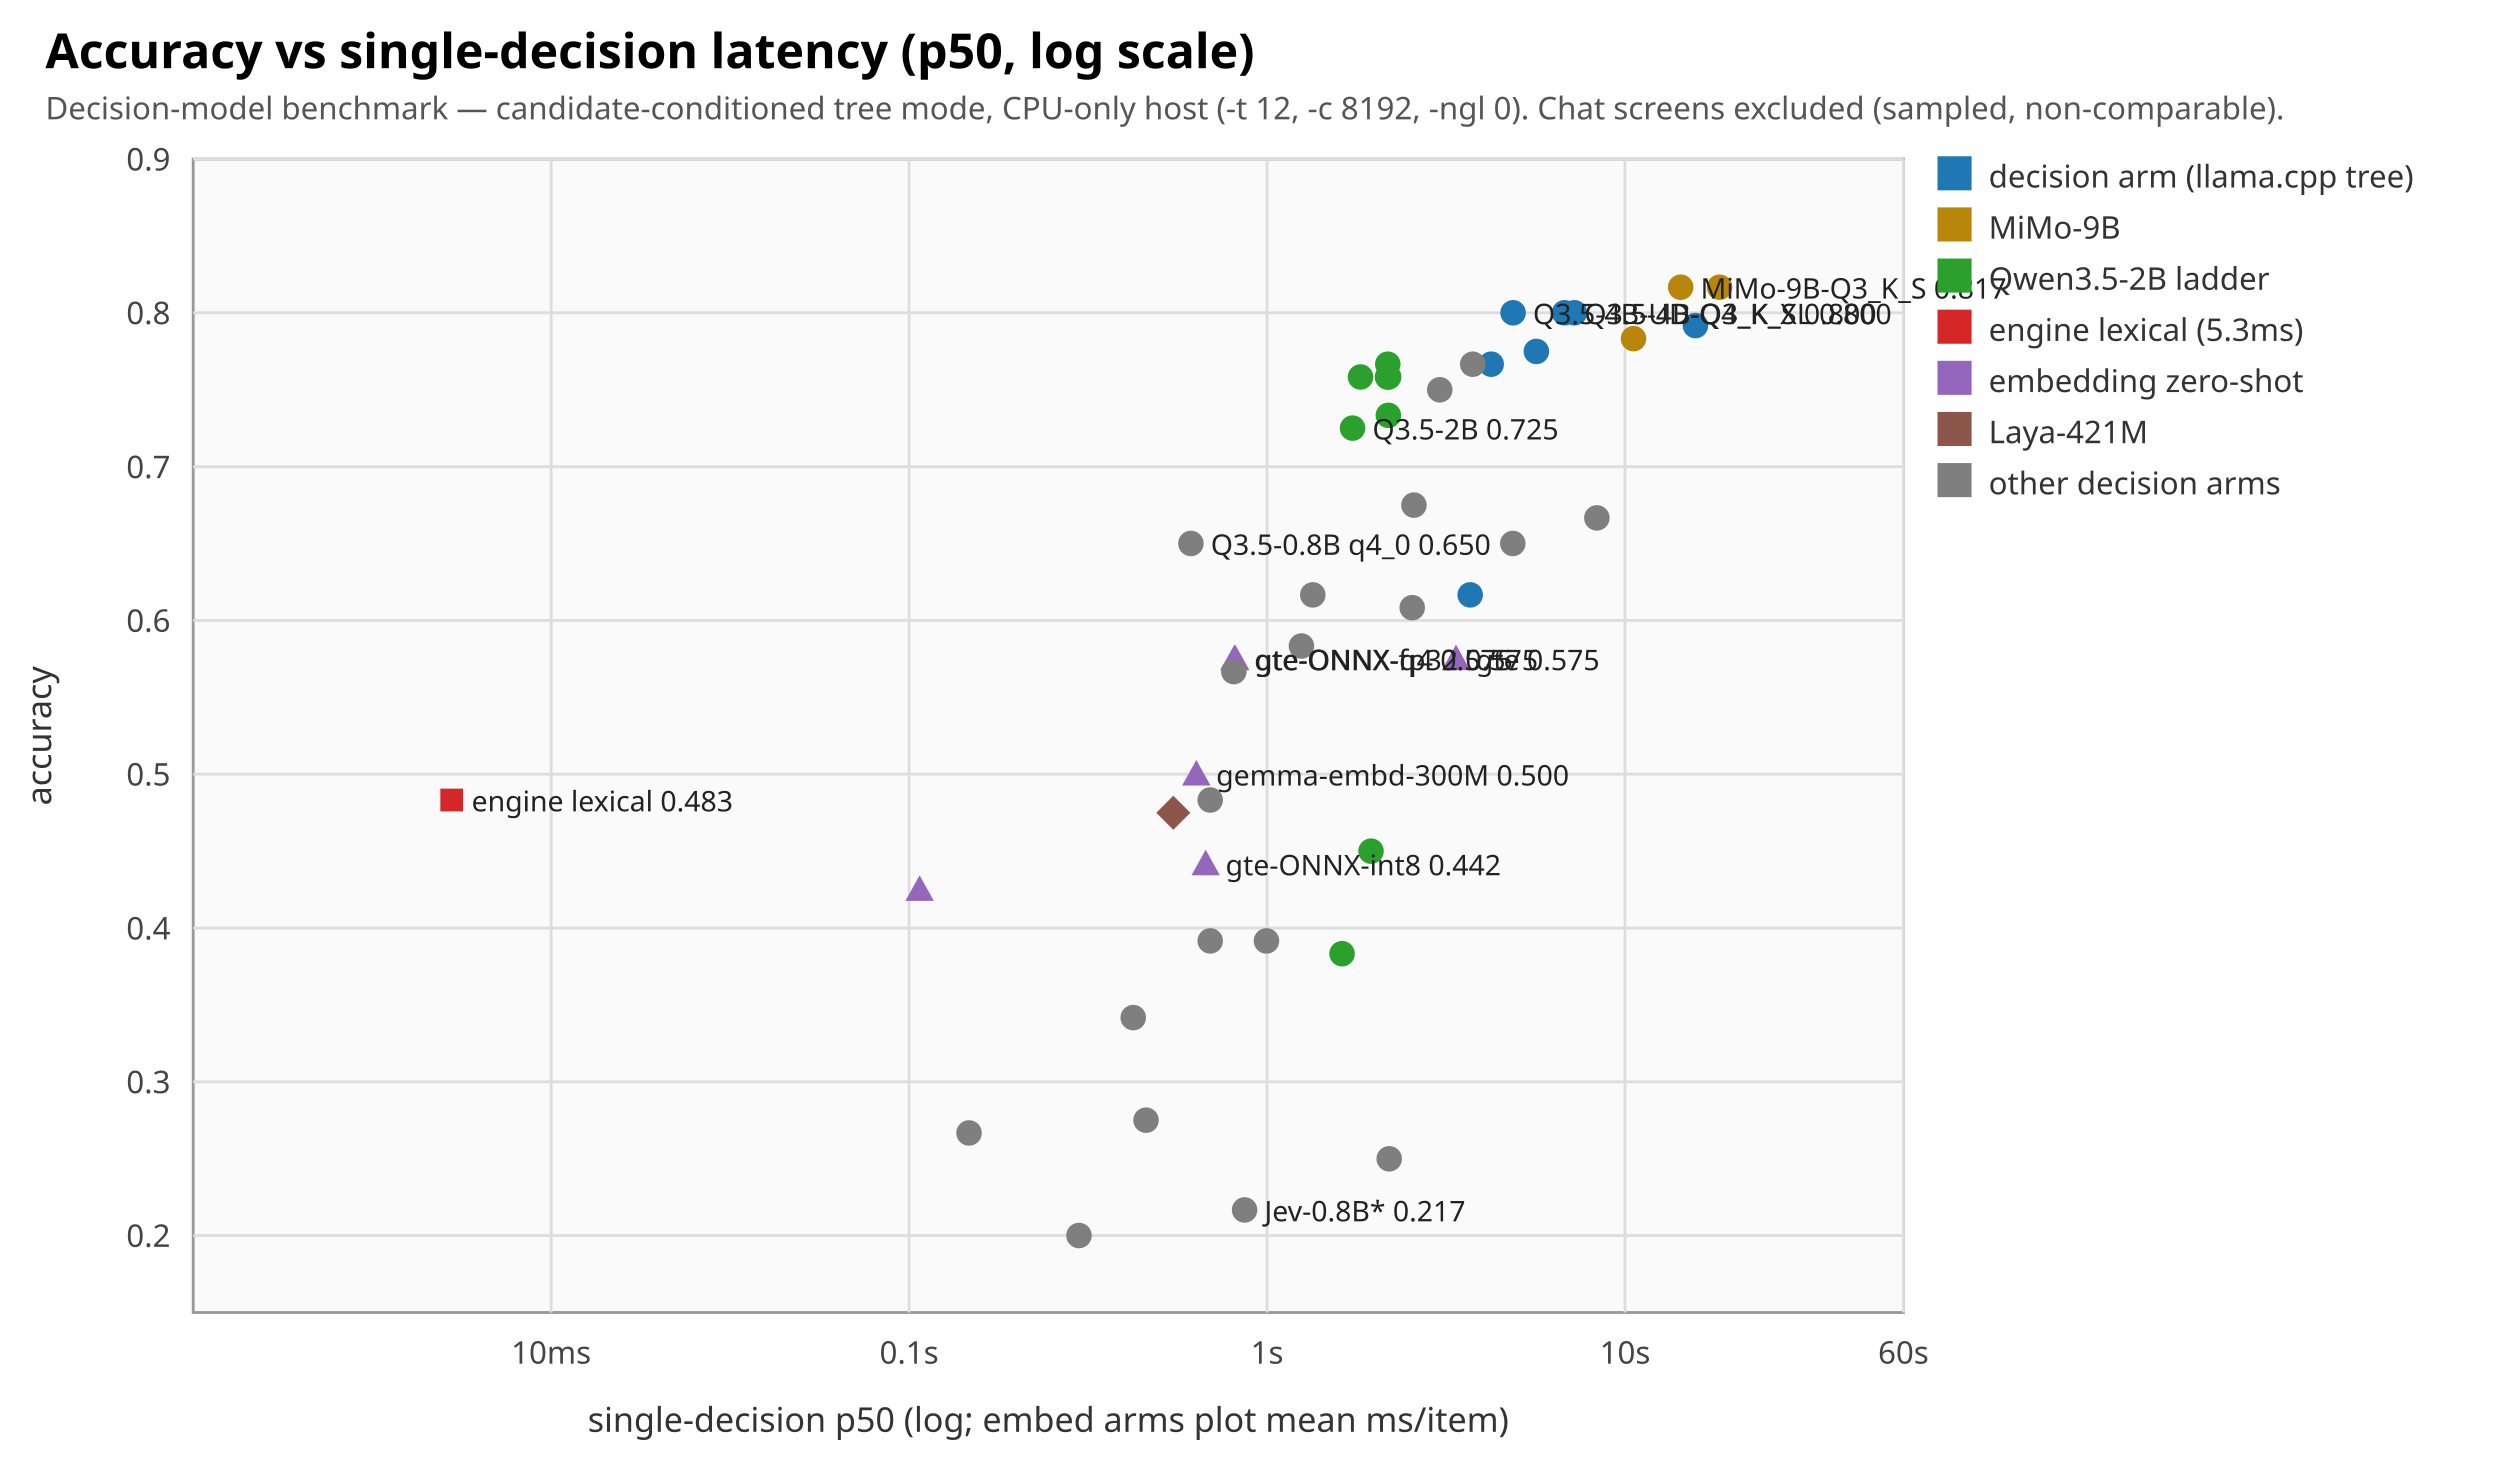
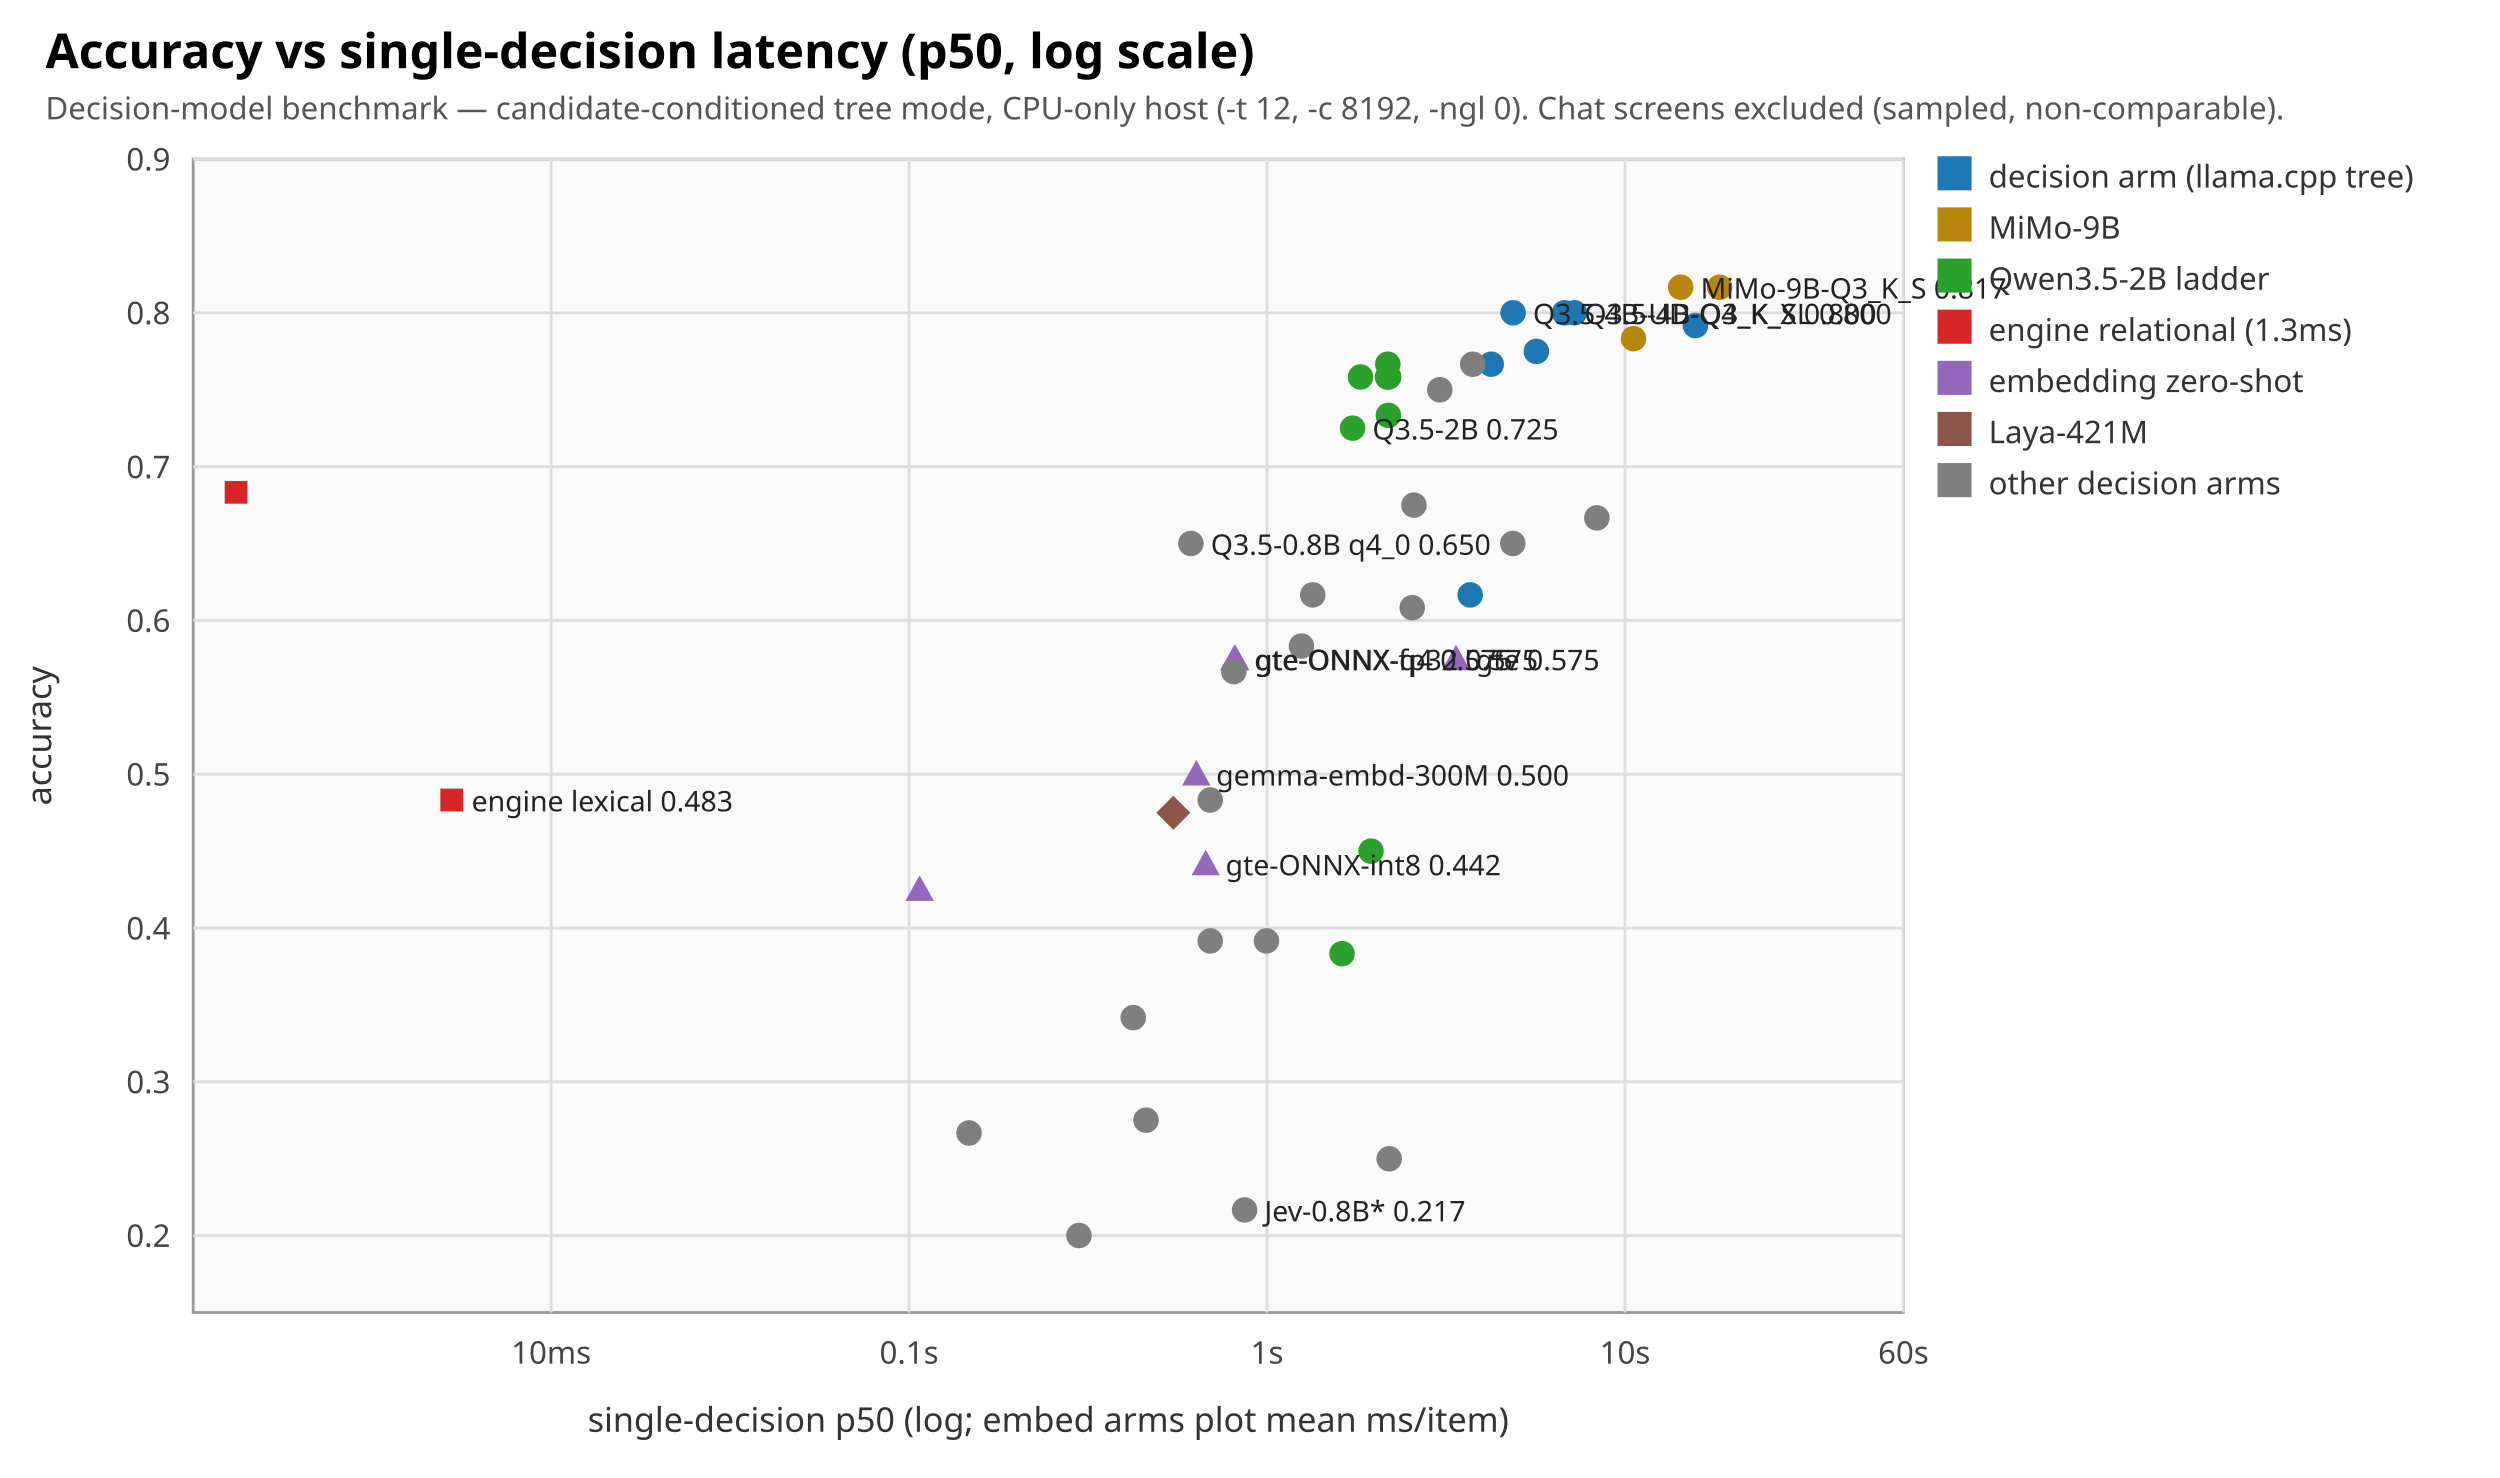
<svg xmlns="http://www.w3.org/2000/svg" width="880" height="520" viewBox="0 0 880 520" font-family="sans-serif">
  <text x="16" y="24" font-size="17" font-weight="bold">Accuracy vs single-decision latency (p50, log scale)</text>
  <text x="16" y="42" font-size="11" fill="#555">Decision-model benchmark — candidate-conditioned tree mode, CPU-only host (-t 12, -c 8192, -ngl 0). Chat screens excluded (sampled, non-comparable).</text>
  <rect x="68" y="56" width="602" height="406" fill="#fafafa" stroke="#999" />
  <line x1="68" y1="434.9" x2="670" y2="434.9" stroke="#ddd" />
  <text x="60" y="438.9" font-size="11" text-anchor="end" fill="#444">0.2</text>
  <line x1="68" y1="380.8" x2="670" y2="380.8" stroke="#ddd" />
  <text x="60" y="384.8" font-size="11" text-anchor="end" fill="#444">0.3</text>
  <line x1="68" y1="326.7" x2="670" y2="326.7" stroke="#ddd" />
  <text x="60" y="330.7" font-size="11" text-anchor="end" fill="#444">0.4</text>
  <line x1="68" y1="272.5" x2="670" y2="272.5" stroke="#ddd" />
  <text x="60" y="276.5" font-size="11" text-anchor="end" fill="#444">0.5</text>
  <line x1="68" y1="218.4" x2="670" y2="218.4" stroke="#ddd" />
  <text x="60" y="222.4" font-size="11" text-anchor="end" fill="#444">0.6</text>
  <line x1="68" y1="164.3" x2="670" y2="164.3" stroke="#ddd" />
  <text x="60" y="168.3" font-size="11" text-anchor="end" fill="#444">0.7</text>
  <line x1="68" y1="110.1" x2="670" y2="110.1" stroke="#ddd" />
  <text x="60" y="114.1" font-size="11" text-anchor="end" fill="#444">0.8</text>
  <line x1="68" y1="56.0" x2="670" y2="56.0" stroke="#ddd" />
  <text x="60" y="60.0" font-size="11" text-anchor="end" fill="#444">0.9</text>
  <text x="18" y="259" font-size="12" fill="#333" text-anchor="middle" transform="rotate(-90 18 259)">accuracy</text>
  <line x1="194.0" y1="56" x2="194.0" y2="462" stroke="#ddd" />
  <text x="194.0" y="480" font-size="11" text-anchor="middle" fill="#444">10ms</text>
  <line x1="320.0" y1="56" x2="320.0" y2="462" stroke="#ddd" />
  <text x="320.0" y="480" font-size="11" text-anchor="middle" fill="#444">0.1s</text>
  <line x1="446.0" y1="56" x2="446.0" y2="462" stroke="#ddd" />
  <text x="446.0" y="480" font-size="11" text-anchor="middle" fill="#444">1s</text>
  <line x1="572.0" y1="56" x2="572.0" y2="462" stroke="#ddd" />
  <text x="572.0" y="480" font-size="11" text-anchor="middle" fill="#444">10s</text>
  <line x1="670.0" y1="56" x2="670.0" y2="462" stroke="#ddd" />
  <text x="670.0" y="480" font-size="11" text-anchor="middle" fill="#444">60s</text>
  <text x="369" y="504" font-size="12" text-anchor="middle" fill="#333">single-decision p50 (log; embed arms plot mean ms/item)</text>
  <path d="M 421.1 267.5 L 426.1 276.5 L 416.1 276.5 Z" fill="#9467bd" />
  <path d="M 512.5 226.9 L 517.5 235.9 L 507.5 235.9 Z" fill="#9467bd" />
  <path d="M 434.5 226.9 L 439.5 235.9 L 429.5 235.9 Z" fill="#9467bd" />
  <path d="M 424.4 299.1 L 429.4 308.1 L 419.4 308.1 Z" fill="#9467bd" />
  <path d="M 434.8 226.9 L 439.8 235.9 L 429.8 235.9 Z" fill="#9467bd" />
  <path d="M 323.7 308.1 L 328.7 317.1 L 318.7 317.1 Z" fill="#9467bd" />
  <rect x="155.0" y="277.6" width="8" height="8" fill="#d62728" />
+   <rect x="79.1" y="169.3" width="8" height="8" fill="#d62728" />
  <path d="M 413.0 280.1 L 419.0 286.1 L 413.0 292.1 L 407.0 286.1 Z" fill="#8c564b" />
  <circle cx="532.5" cy="191.3" r="4.5" fill="#7f7f7f" />
  <circle cx="403.4" cy="394.3" r="4.5" fill="#7f7f7f" />
  <circle cx="341.1" cy="398.8" r="4.5" fill="#7f7f7f" />
  <circle cx="438.1" cy="425.9" r="4.5" fill="#7f7f7f" />
  <circle cx="562.1" cy="182.3" r="4.5" fill="#7f7f7f" />
  <circle cx="497.1" cy="213.9" r="4.5" fill="#7f7f7f" />
  <circle cx="445.8" cy="331.2" r="4.5" fill="#7f7f7f" />
  <circle cx="575.0" cy="119.2" r="4.5" fill="#b8860b" />
  <circle cx="605.3" cy="101.1" r="4.5" fill="#b8860b" />
  <circle cx="591.6" cy="101.1" r="4.5" fill="#b8860b" />
  <circle cx="426.0" cy="281.6" r="4.5" fill="#7f7f7f" />
  <circle cx="419.2" cy="191.3" r="4.5" fill="#7f7f7f" />
  <circle cx="472.4" cy="335.7" r="4.5" fill="#2ca02c" />
  <circle cx="482.6" cy="299.6" r="4.5" fill="#2ca02c" />
  <circle cx="478.9" cy="132.7" r="4.5" fill="#2ca02c" />
  <circle cx="488.7" cy="146.2" r="4.5" fill="#2ca02c" />
  <circle cx="488.8" cy="132.7" r="4.5" fill="#2ca02c" />
  <circle cx="488.4" cy="132.7" r="4.5" fill="#2ca02c" />
  <circle cx="488.5" cy="128.2" r="4.5" fill="#2ca02c" />
  <circle cx="476.1" cy="150.7" r="4.5" fill="#2ca02c" />
  <circle cx="540.8" cy="123.7" r="4.5" fill="#1f77b4" />
  <circle cx="550.7" cy="110.1" r="4.5" fill="#1f77b4" />
  <circle cx="517.5" cy="209.4" r="4.5" fill="#1f77b4" />
  <circle cx="596.8" cy="114.6" r="4.5" fill="#1f77b4" />
  <circle cx="554.2" cy="110.1" r="4.5" fill="#1f77b4" />
  <circle cx="532.6" cy="110.1" r="4.5" fill="#1f77b4" />
  <circle cx="524.9" cy="128.2" r="4.5" fill="#1f77b4" />
  <circle cx="434.3" cy="236.4" r="4.5" fill="#7f7f7f" />
  <circle cx="462.1" cy="209.4" r="4.5" fill="#7f7f7f" />
  <circle cx="518.4" cy="128.2" r="4.5" fill="#7f7f7f" />
  <circle cx="379.8" cy="434.9" r="4.5" fill="#7f7f7f" />
  <circle cx="506.8" cy="137.2" r="4.5" fill="#7f7f7f" />
  <circle cx="489.0" cy="407.9" r="4.5" fill="#7f7f7f" />
  <circle cx="398.9" cy="358.2" r="4.5" fill="#7f7f7f" />
  <circle cx="426.0" cy="331.2" r="4.5" fill="#7f7f7f" />
  <circle cx="458.1" cy="227.4" r="4.5" fill="#7f7f7f" />
  <circle cx="497.7" cy="177.8" r="4.5" fill="#7f7f7f" />
  <text x="428.1" y="276.5" font-size="10" fill="#222">gemma-embd-300M 0.500</text>
  <text x="519.5" y="235.9" font-size="10" fill="#222">gte 0.575</text>
  <text x="441.5" y="235.9" font-size="10" fill="#222">gte-ONNX-fp32 0.575</text>
  <text x="431.4" y="308.1" font-size="10" fill="#222">gte-ONNX-int8 0.442</text>
  <text x="441.8" y="235.9" font-size="10" fill="#222">gte-ONNX-q4 0.575</text>
  <text x="166.0" y="285.6" font-size="10" fill="#222">engine lexical 0.483</text>
  <text x="445.1" y="429.9" font-size="10" fill="#222">Jev-0.8B* 0.217</text>
  <text x="598.6" y="105.1" font-size="10" fill="#222">MiMo-9B-Q3_K_S 0.817</text>
  <text x="426.2" y="195.3" font-size="10" fill="#222">Q3.5-0.8B q4_0 0.650</text>
  <text x="483.1" y="154.7" font-size="10" fill="#222">Q3.5-2B 0.725</text>
  <text x="557.7" y="114.1" font-size="10" fill="#222">Q3.5-4B-Q3_K_S 0.800</text>
  <text x="539.6" y="114.1" font-size="10" fill="#222">Q3.5-4B-UD-Q4_K_XL 0.800</text>
  <rect x="682" y="55" width="12" height="12" fill="#1f77b4" />
  <text x="700" y="66" font-size="11" fill="#333">decision arm (llama.cpp tree)</text>
  <rect x="682" y="73" width="12" height="12" fill="#b8860b" />
  <text x="700" y="84" font-size="11" fill="#333">MiMo-9B</text>
  <rect x="682" y="91" width="12" height="12" fill="#2ca02c" />
  <text x="700" y="102" font-size="11" fill="#333">Qwen3.5-2B ladder</text>
  <rect x="682" y="109" width="12" height="12" fill="#d62728" />
-   <text x="700" y="120" font-size="11" fill="#333">engine lexical (5.3ms)</text>
+   <text x="700" y="120" font-size="11" fill="#333">engine relational (1.3ms)</text>
  <rect x="682" y="127" width="12" height="12" fill="#9467bd" />
  <text x="700" y="138" font-size="11" fill="#333">embedding zero-shot</text>
  <rect x="682" y="145" width="12" height="12" fill="#8c564b" />
  <text x="700" y="156" font-size="11" fill="#333">Laya-421M</text>
  <rect x="682" y="163" width="12" height="12" fill="#7f7f7f" />
  <text x="700" y="174" font-size="11" fill="#333">other decision arms</text>
* Jev-Style-0.8B: interface mismatch (verdict-slot readout), see REPORT.md F11
</svg>
